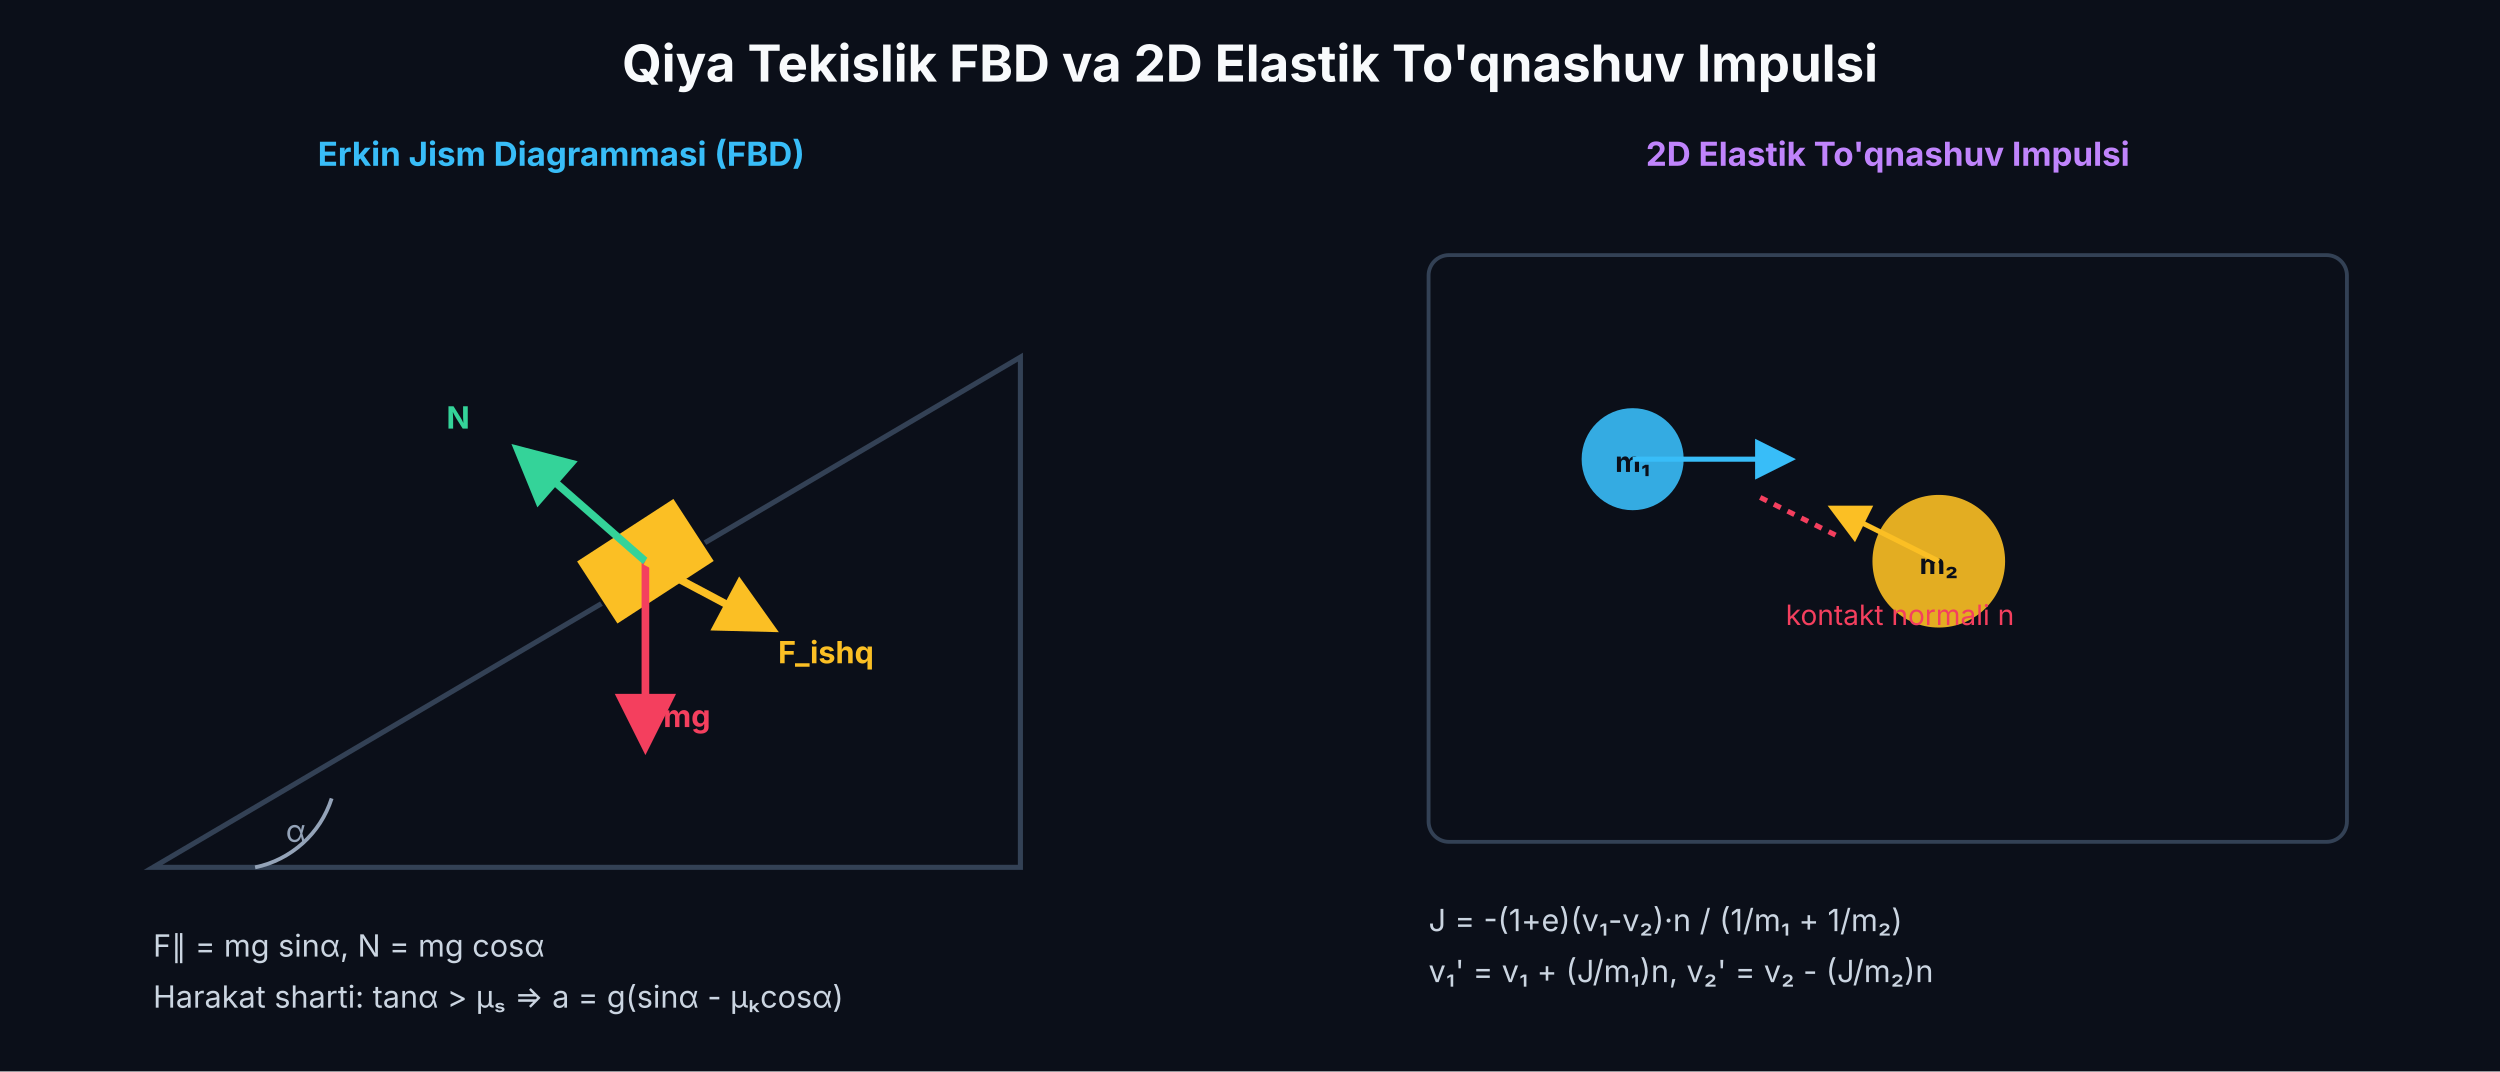
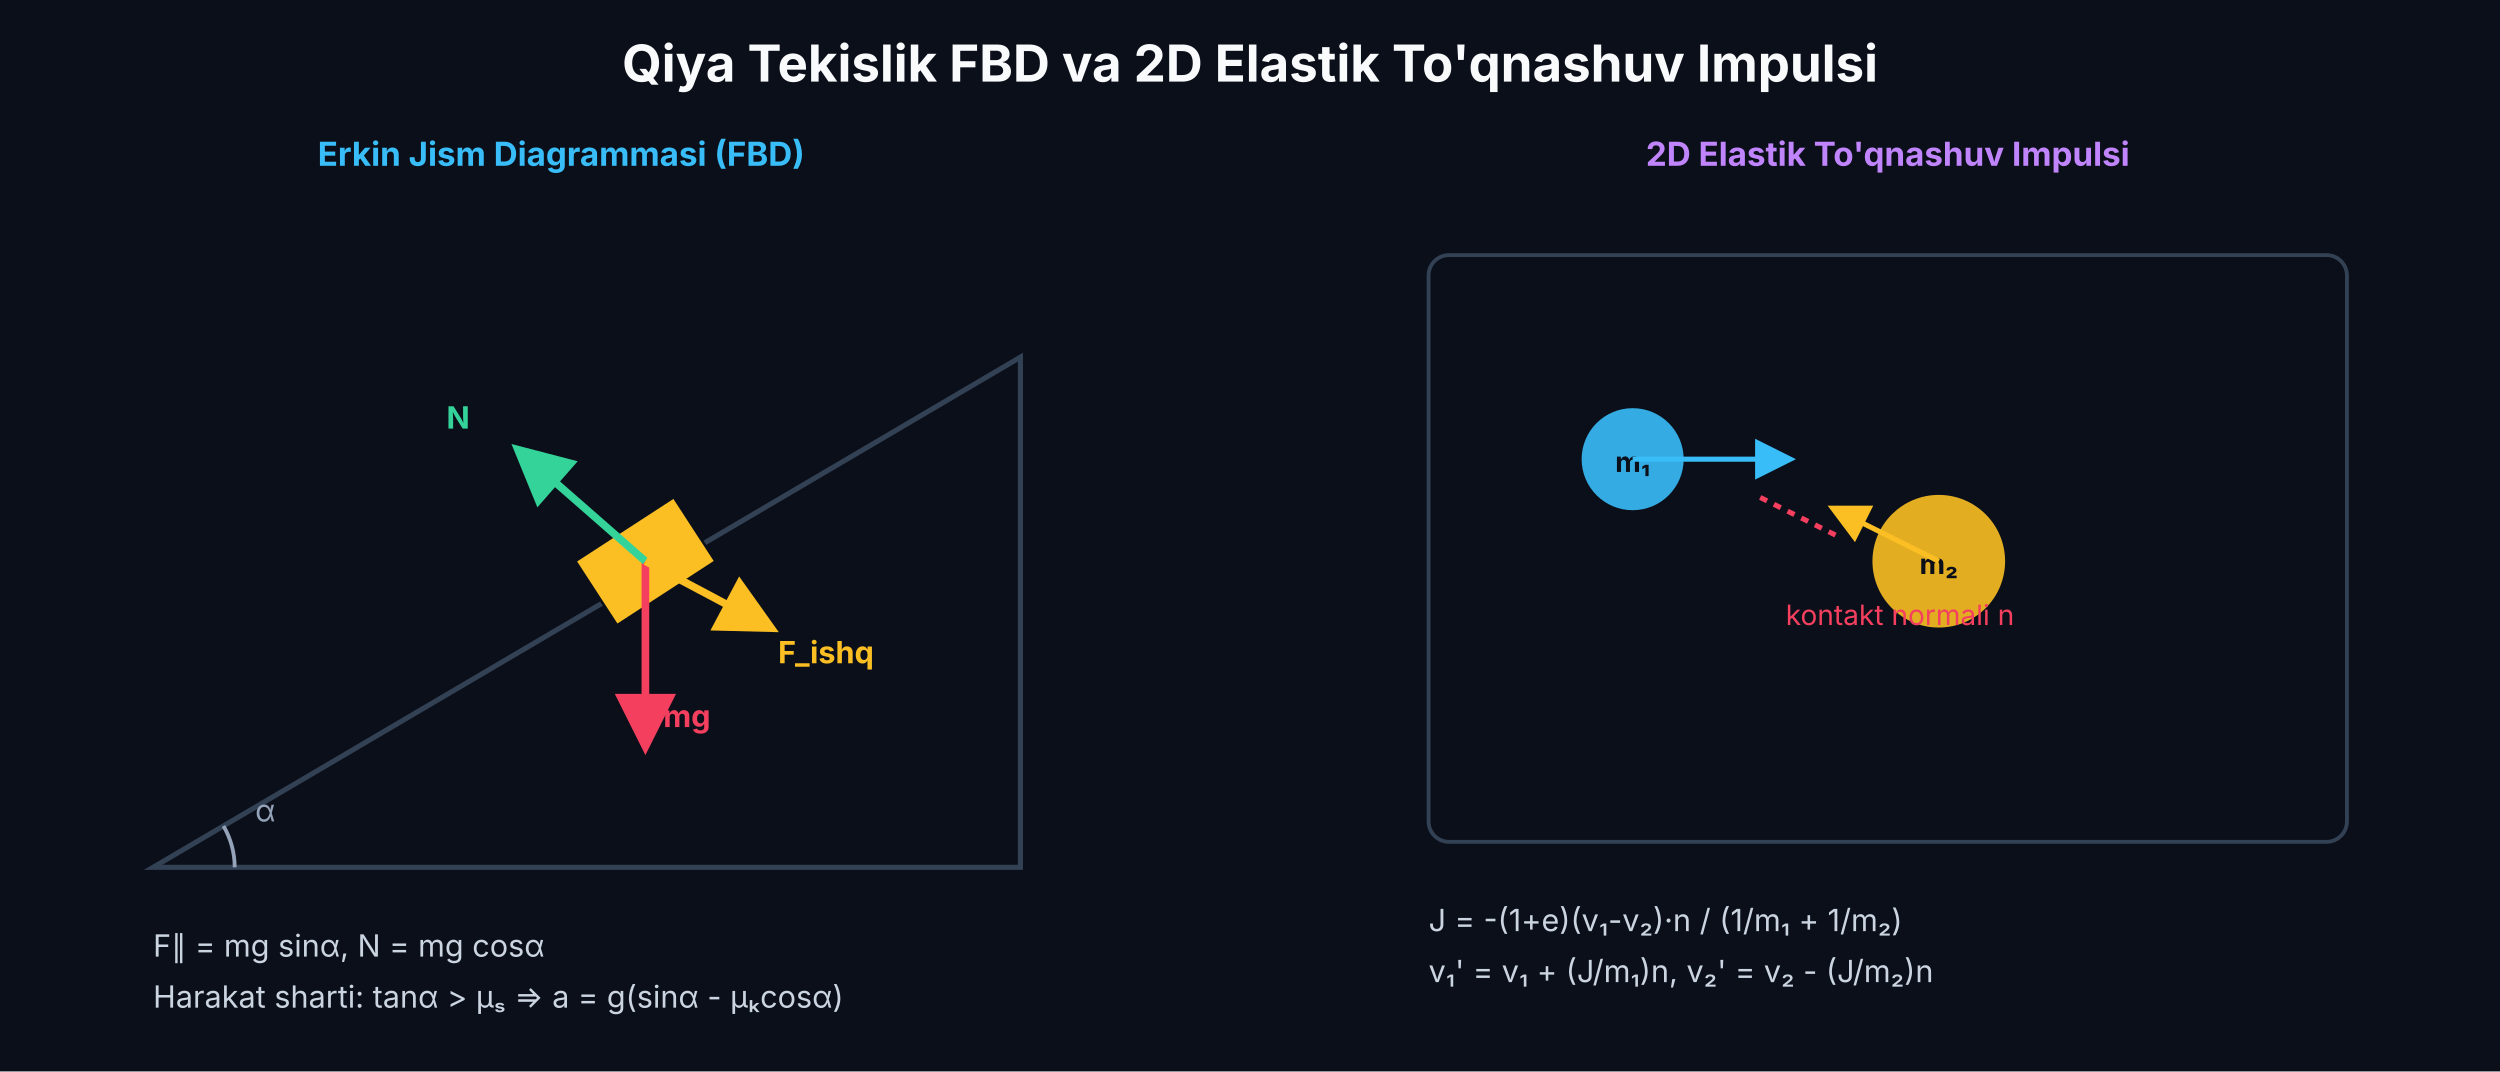
<svg xmlns="http://www.w3.org/2000/svg" viewBox="0 0 980 420" font-family="Inter, sans-serif">
  <rect width="980" height="420" fill="#0B0F19" />
  <text x="490" y="32" text-anchor="middle" fill="#F8FAFC" font-size="20" font-weight="700">Qiya Tekislik FBD va 2D Elastik To'qnashuv Impulsi</text>
  <g>
    <text x="220" y="65" text-anchor="middle" fill="#38BDF8" font-size="13" font-weight="700">Erkin Jism Diagrammasi (FBD)</text>
    <polygon points="60,340 400,340 400,140" fill="none" stroke="#334155" stroke-width="2" />
    <rect x="230" y="205" width="46" height="30" fill="#FBBF24" stroke="#0B0F19" transform="rotate(-33 253 220)" />
    <line x1="253" y1="220" x2="253" y2="290" stroke="#F43F5E" stroke-width="3" marker-end="url(#arRed)" />
    <text x="260" y="285" fill="#F43F5E" font-size="12" font-weight="700">mg</text>
    <line x1="253" y1="220" x2="205" y2="178" stroke="#34D399" stroke-width="3" marker-end="url(#arGreen)" />
    <text x="175" y="168" fill="#34D399" font-size="12" font-weight="700">N</text>
    <line x1="253" y1="220" x2="300" y2="245" stroke="#FBBF24" stroke-width="3" marker-end="url(#arYellow)" />
    <text x="305" y="260" fill="#FBBF24" font-size="12" font-weight="700">F_ishq</text>
-     <path d="M 100 340 A 40 40 0 0 0 130 313" fill="none" stroke="#94A3B8" stroke-width="1.5" />
-     <text x="112" y="330" fill="#94A3B8" font-size="12">α</text>
+     <path d="M 92 340 A 32 32 0 0 0 87.6 323.8" fill="none" stroke="#94A3B8" stroke-width="1.5" />
+     <text x="100" y="322" fill="#94A3B8" font-size="12">α</text>
  </g>
  <g font-size="12" fill="#CBD5E1">
    <text x="60" y="375">F∥ = mg sinα,  N = mg cosα</text>
    <text x="60" y="395">Harakat sharti: tanα &gt; μₛ ⇒ a = g(sinα - μₖcosα)</text>
  </g>
  <g>
    <text x="740" y="65" text-anchor="middle" fill="#C084FC" font-size="13" font-weight="700">2D Elastik To'qnashuv Impulsi</text>
    <rect x="560" y="100" width="360" height="230" rx="8" fill="none" stroke="#334155" stroke-width="1.5" />
    <circle cx="640" cy="180" r="20" fill="#38BDF8" opacity="0.9" />
    <text x="640" y="185" text-anchor="middle" fill="#0B0F19" font-size="11" font-weight="700">m₁</text>
    <line x1="640" y1="180" x2="700" y2="180" stroke="#38BDF8" stroke-width="2" marker-end="url(#arBlue)" />
    <circle cx="760" cy="220" r="26" fill="#FBBF24" opacity="0.9" />
    <text x="760" y="225" text-anchor="middle" fill="#0B0F19" font-size="11" font-weight="700">m₂</text>
    <line x1="760" y1="220" x2="720" y2="200" stroke="#FBBF24" stroke-width="2" marker-end="url(#arYellow2)" />
    <line x1="690" y1="195" x2="720" y2="210" stroke="#F43F5E" stroke-width="2" stroke-dasharray="3,3" />
    <text x="700" y="245" fill="#F43F5E" font-size="11">kontakt normali n</text>
  </g>
  <g font-size="12" fill="#CBD5E1">
    <text x="560" y="365">J = -(1+e)(v₁-v₂)·n / (1/m₁ + 1/m₂)</text>
    <text x="560" y="385">v₁' = v₁ + (J/m₁)n,  v₂' = v₂ - (J/m₂)n</text>
  </g>
  <defs>
    <marker id="arRed" markerWidth="8" markerHeight="8" refX="6" refY="4" orient="auto">
      <path d="M0,0 L8,4 L0,8 Z" fill="#F43F5E" />
    </marker>
    <marker id="arGreen" markerWidth="8" markerHeight="8" refX="6" refY="4" orient="auto">
      <path d="M0,0 L8,4 L0,8 Z" fill="#34D399" />
    </marker>
    <marker id="arYellow" markerWidth="8" markerHeight="8" refX="6" refY="4" orient="auto">
      <path d="M0,0 L8,4 L0,8 Z" fill="#FBBF24" />
    </marker>
    <marker id="arBlue" markerWidth="8" markerHeight="8" refX="6" refY="4" orient="auto">
      <path d="M0,0 L8,4 L0,8 Z" fill="#38BDF8" />
    </marker>
    <marker id="arYellow2" markerWidth="8" markerHeight="8" refX="6" refY="4" orient="auto">
      <path d="M0,0 L8,4 L0,8 Z" fill="#FBBF24" />
    </marker>
  </defs>
</svg>
